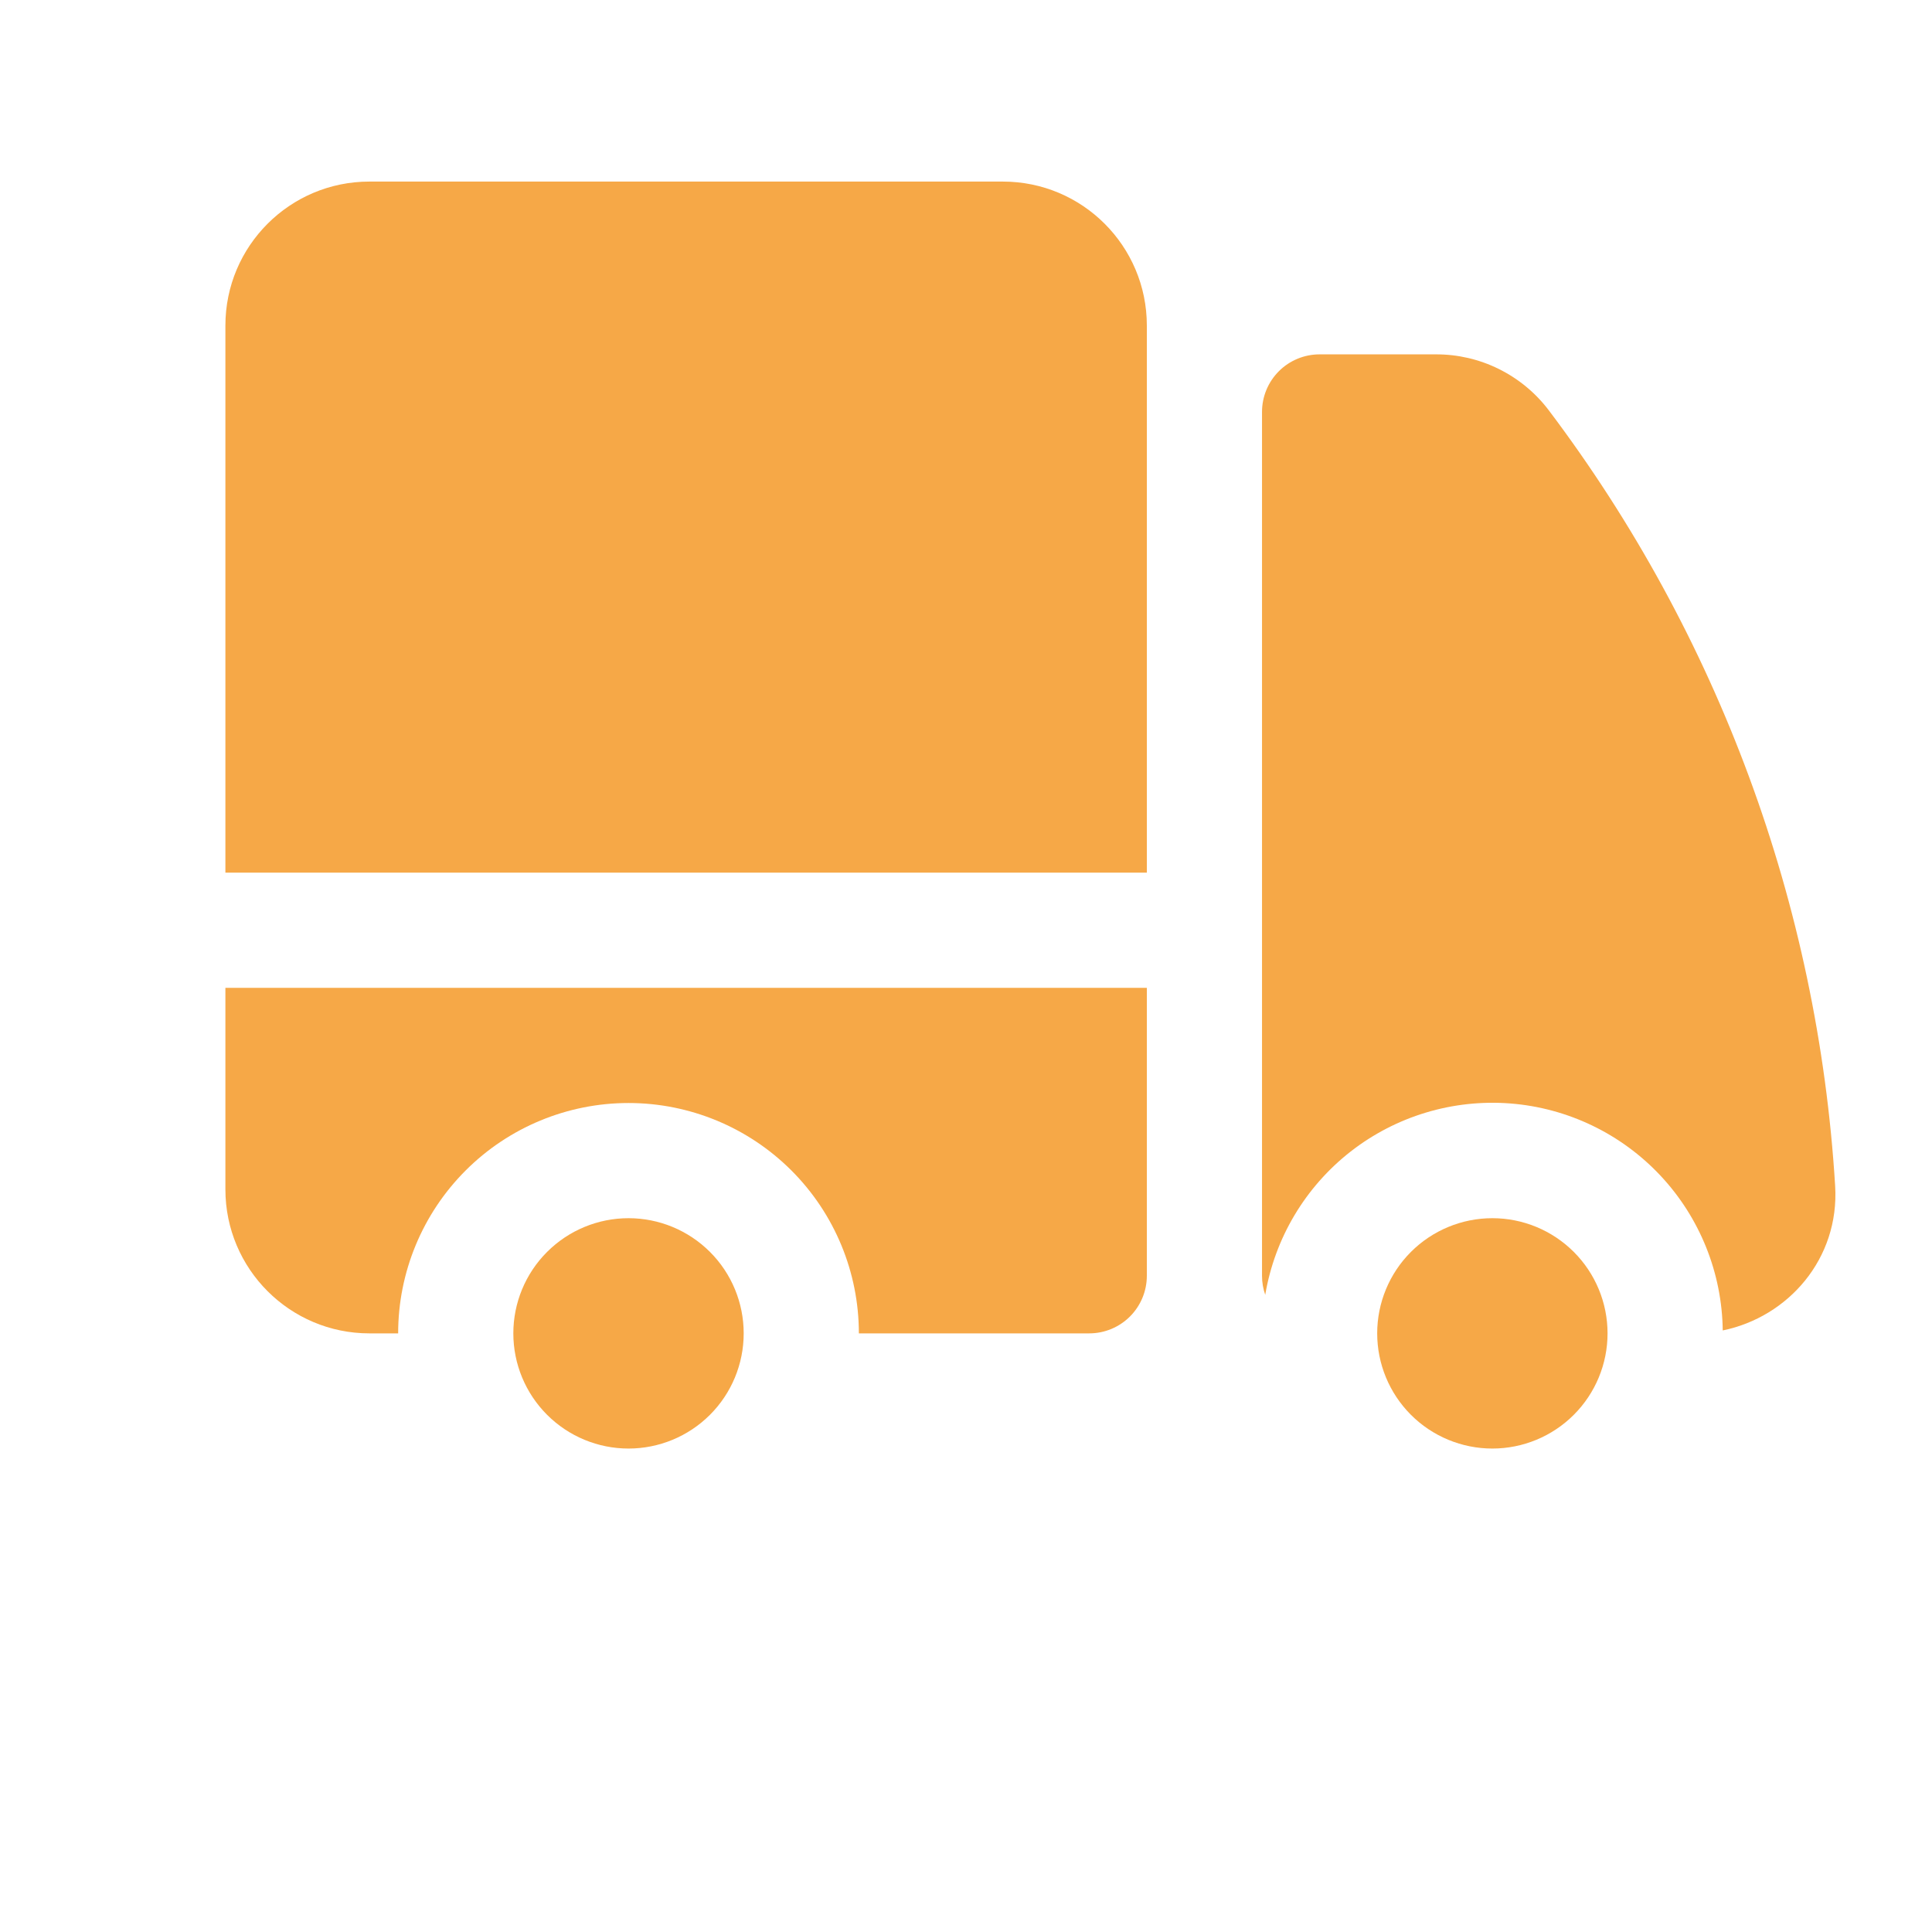
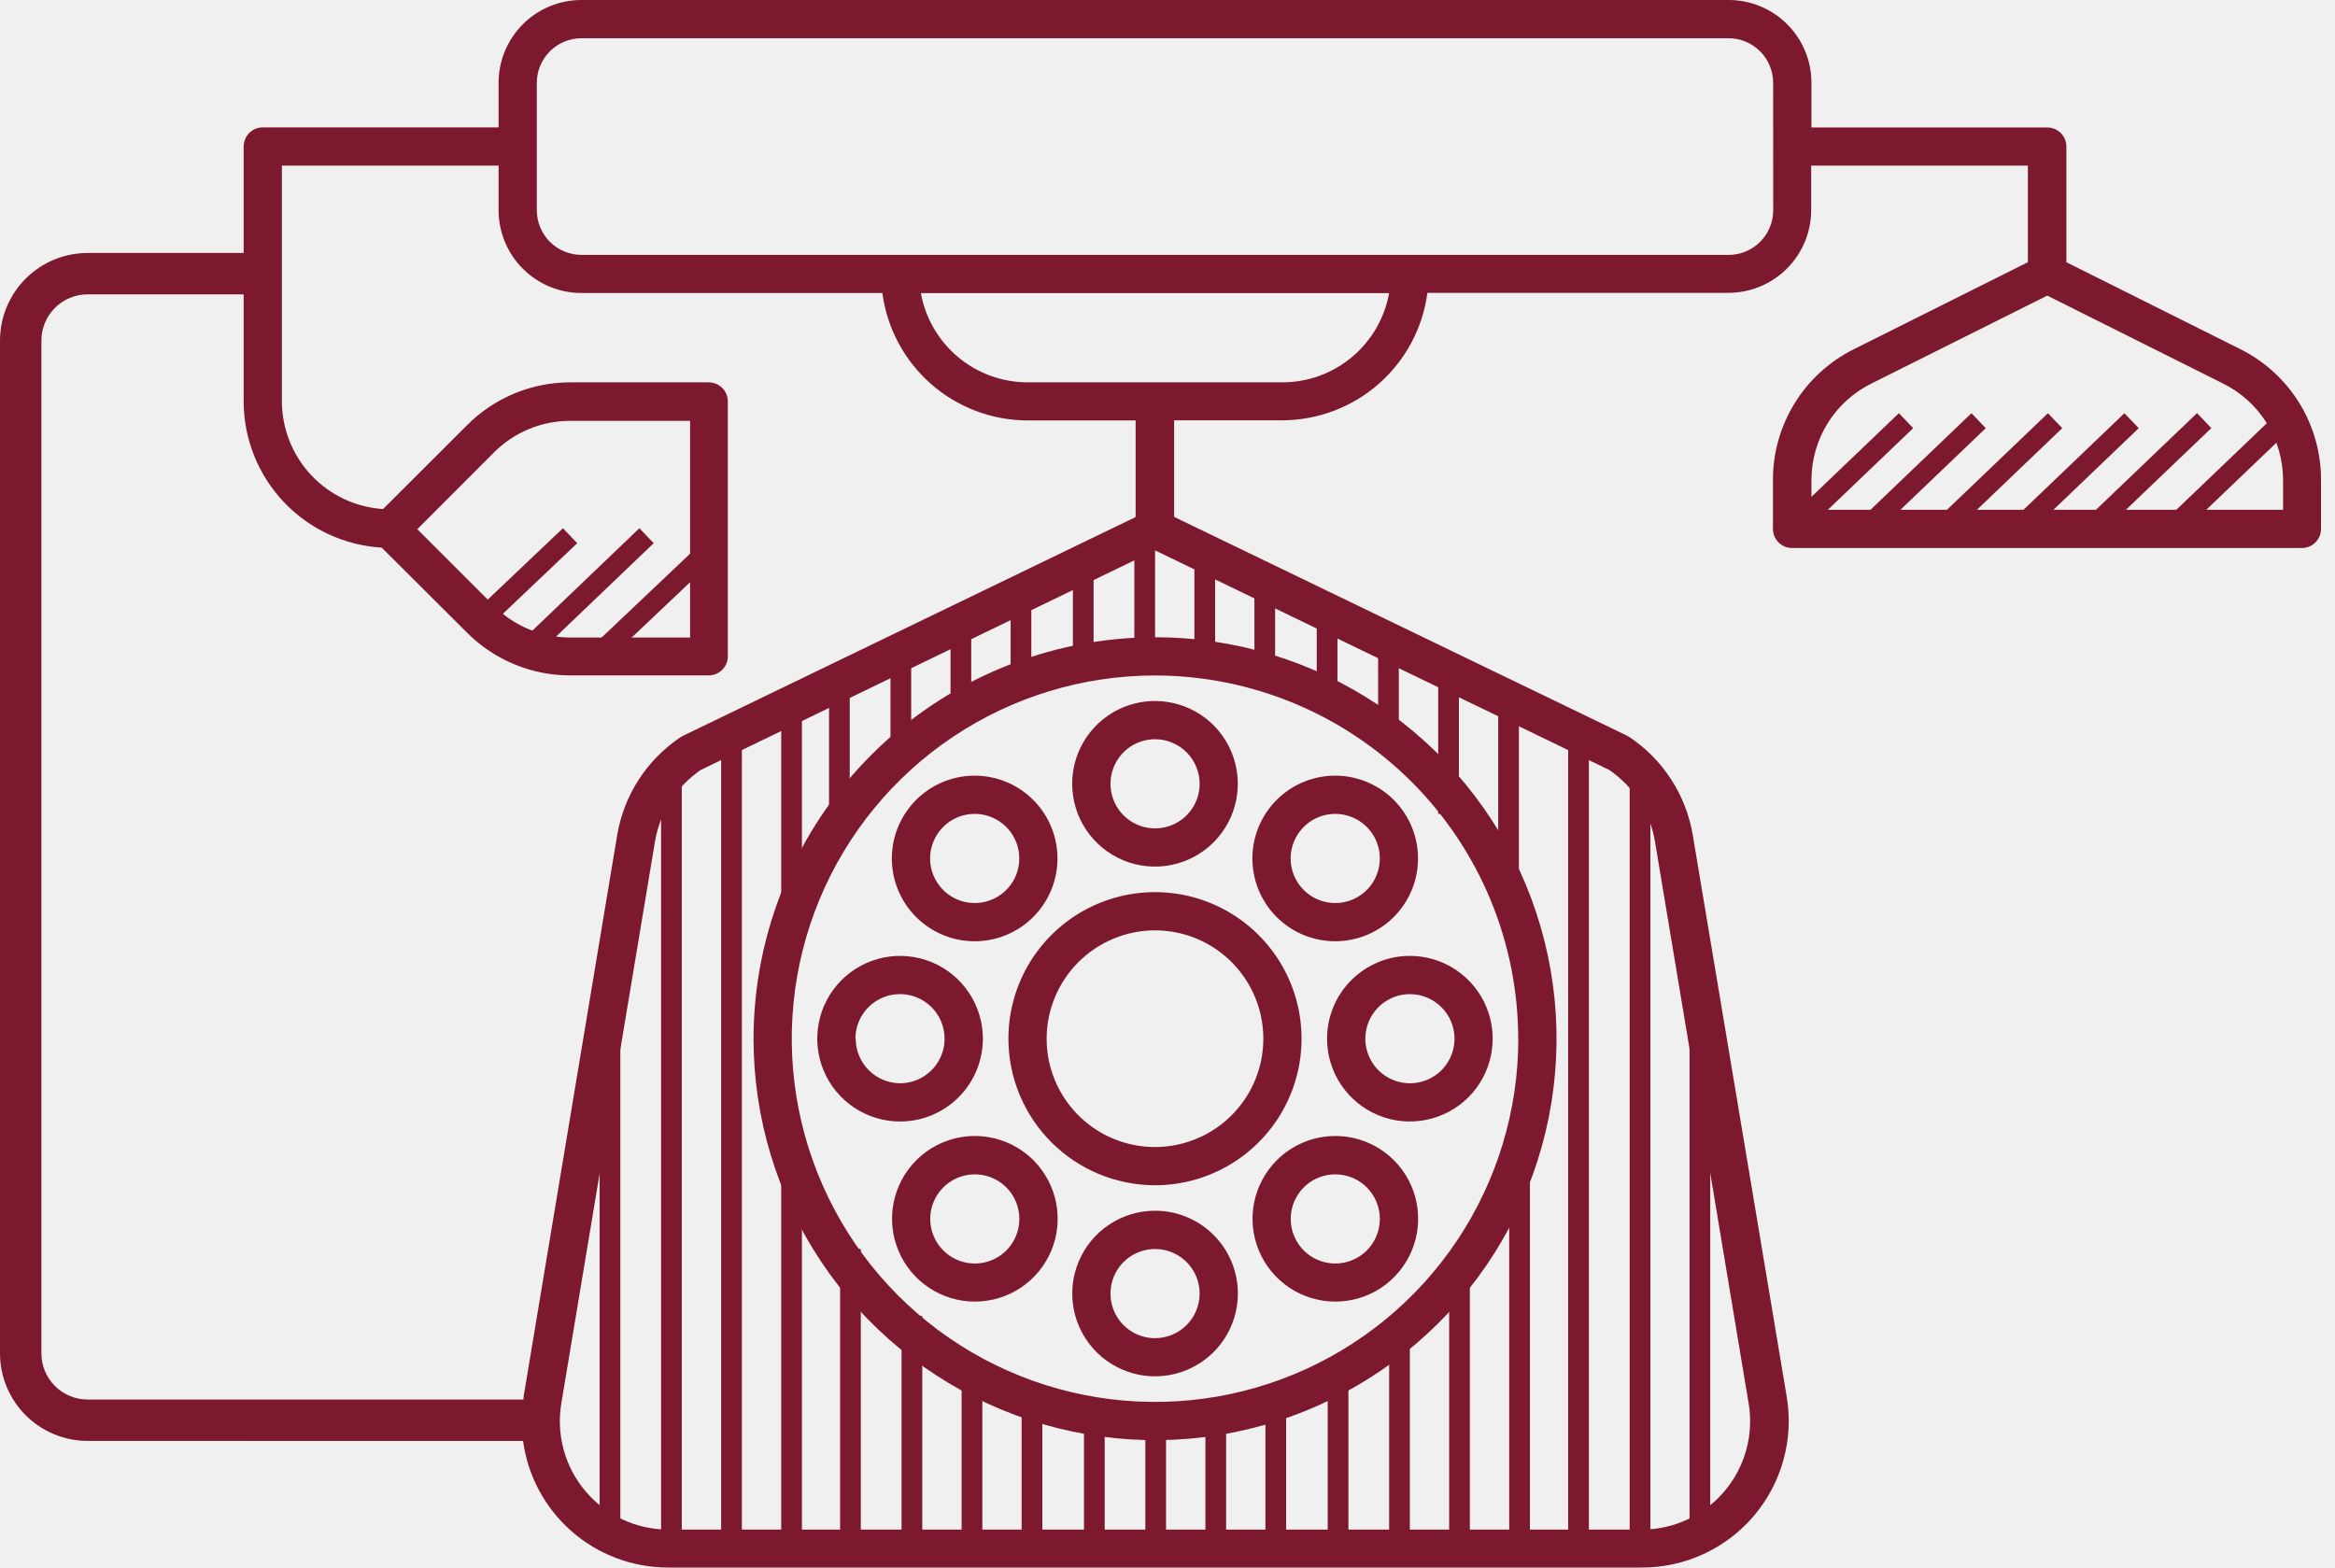
- <svg xmlns="http://www.w3.org/2000/svg" width="60" height="60" viewBox="0 0 60 60" fill="none">
-   <g clip-path="url(#clip0_1_341)">
-     <rect width="60" height="60" fill="white" />
-     <path d="M11.471 5.639C9.001 5.639 7 7.642 7 10.11V27.101H35.616V10.11C35.616 7.64 33.613 5.639 31.145 5.639H11.471ZM35.616 30.678H7V36.938C7 39.406 9.003 41.409 11.471 41.409H12.365C12.365 39.511 13.119 37.692 14.461 36.35C15.802 35.009 17.622 34.255 19.519 34.255C21.417 34.255 23.236 35.009 24.578 36.35C25.92 37.692 26.673 39.511 26.673 41.409H33.827C34.302 41.409 34.757 41.22 35.092 40.885C35.427 40.55 35.616 40.095 35.616 39.62V30.678Z" fill="#F6A847" />
-     <path d="M23.096 41.409C23.096 40.46 22.72 39.55 22.049 38.88C21.378 38.209 20.468 37.832 19.519 37.832C18.571 37.832 17.661 38.209 16.99 38.88C16.319 39.55 15.942 40.46 15.942 41.409C15.942 42.358 16.319 43.267 16.99 43.938C17.661 44.609 18.571 44.986 19.519 44.986C20.468 44.986 21.378 44.609 22.049 43.938C22.72 43.267 23.096 42.358 23.096 41.409ZM40.981 11.005C40.507 11.005 40.052 11.193 39.717 11.528C39.381 11.864 39.193 12.319 39.193 12.793V39.62C39.193 39.828 39.228 40.026 39.293 40.212C39.59 38.45 40.536 36.863 41.944 35.763C43.352 34.664 45.121 34.131 46.903 34.269C48.684 34.408 50.349 35.209 51.57 36.513C52.791 37.817 53.48 39.532 53.501 41.318C55.535 40.901 57.13 39.089 56.992 36.828C56.458 28.096 53.363 19.715 48.092 12.733C47.682 12.194 47.151 11.757 46.543 11.457C45.935 11.156 45.265 11.002 44.587 11.005H40.981Z" fill="#F6A847" />
-     <path d="M49.924 41.409C49.924 40.46 49.547 39.55 48.876 38.88C48.205 38.209 47.295 37.832 46.347 37.832C45.398 37.832 44.488 38.209 43.817 38.88C43.147 39.55 42.77 40.46 42.77 41.409C42.77 42.358 43.147 43.267 43.817 43.938C44.488 44.609 45.398 44.986 46.347 44.986C47.295 44.986 48.205 44.609 48.876 43.938C49.547 43.267 49.924 42.358 49.924 41.409Z" fill="#F6A847" />
+ <svg xmlns="http://www.w3.org/2000/svg" width="140" height="94" viewBox="0 0 140 94" fill="none">
+   <g clip-path="url(#clip0_57_1495)">
+     <path d="M37.194 60.323H35.953V92.672H37.194V60.323Z" fill="#7D192F" />
+     <path d="M40.878 46.512H39.637V92.672H40.878V46.512Z" fill="#7D192F" />
+     <path d="M44.48 44.927H43.238V92.672H44.48V44.927Z" fill="#7D192F" />
+     <path d="M48.081 68.781H46.84V92.672H48.081V68.781Z" fill="#7D192F" />
+     <path d="M48.081 42.035H46.84V55.792H48.081V42.035Z" fill="#7D192F" />
+     <path d="M66.234 85.162H64.992V92.672H66.234V85.162Z" fill="#7D192F" />
+     <path d="M69.913 85.162H68.672V92.672H69.913V85.162Z" fill="#7D192F" />
+     <path d="M73.515 85.162H72.273V92.672H73.515V85.162Z" fill="#7D192F" />
+     <path d="M77.112 84.516H75.871V92.672H77.112V84.516Z" fill="#7D192F" />
+     <path d="M65.569 34.028H64.328V39.378H65.569V34.028Z" fill="#7D192F" />
+     <path d="M69.253 31.868H68.012V39.378H69.253V31.868Z" fill="#7D192F" />
+     <path d="M72.855 32.99H71.613V39.114H72.855V32.99Z" fill="#7D192F" />
+     <path d="M76.452 34.595H75.211V39.374H76.452V34.595Z" fill="#7D192F" />
+     <path d="M80.847 81.876H79.606V92.672H80.847V81.876Z" fill="#7D192F" />
+     <path d="M84.53 80.242H83.289V92.668H84.53V80.242Z" fill="#7D192F" />
+     <path d="M88.128 75.765H86.887V92.668H88.128V75.765Z" fill="#7D192F" />
+     <path d="M91.73 70.419H90.488V92.668H91.73V70.419Z" fill="#7D192F" />
+     <path d="M95.265 44.133H94.023V92.672H95.265V44.133Z" fill="#7D192F" />
+     <path d="M98.952 45.515H97.711V92.668H98.952V45.515Z" fill="#7D192F" />
+     <path d="M102.542 59.612H101.301V92.672H102.542V59.612Z" fill="#7D192F" />
+     <path d="M80.19 36.945H78.949V41.662H80.19V36.945Z" fill="#7D192F" />
+     <path d="M83.87 38.389H82.629V44.927H83.87V38.389Z" fill="#7D192F" />
+     <path d="M87.472 40.553H86.231V48.804H87.472V40.553Z" fill="#7D192F" />
+     <path d="M91.069 42.035H89.828V53.5H91.069V42.035Z" fill="#7D192F" />
+     <path d="M51.612 74.892H50.371V92.87H51.612V74.892Z" fill="#7D192F" />
+     <path d="M55.296 78.906H54.055V92.875H55.296V78.906Z" fill="#7D192F" />
+     <path d="M58.898 82.534H57.656V92.87H58.898V82.534Z" fill="#7D192F" />
+     <path d="M62.495 84.061H61.254V92.87H62.495V84.061Z" fill="#7D192F" />
+     <path d="M50.948 41.36H49.707V49.677H50.948V41.36Z" fill="#7D192F" />
+     <path d="M54.632 38.389H53.391V44.927H54.632V38.389Z" fill="#7D192F" />
+     <path d="M58.233 37.102H56.992V42.796H58.233V37.102Z" fill="#7D192F" />
+     <path d="M61.835 35.299H60.594V40.504H61.835V35.299Z" fill="#7D192F" />
+     <path d="M64.285 47C64.285 47.982 64.576 48.942 65.122 49.758C65.668 50.575 66.443 51.211 67.35 51.587C68.257 51.963 69.256 52.061 70.219 51.87C71.182 51.678 72.067 51.205 72.761 50.511C73.456 49.816 73.929 48.932 74.12 47.969C74.312 47.005 74.213 46.007 73.838 45.1C73.462 44.193 72.825 43.417 72.009 42.871C71.192 42.326 70.232 42.035 69.25 42.035C67.933 42.035 66.671 42.558 65.739 43.489C64.808 44.42 64.285 45.683 64.285 47ZM71.927 47C71.927 47.529 71.771 48.045 71.477 48.485C71.183 48.925 70.766 49.267 70.277 49.469C69.789 49.672 69.252 49.725 68.733 49.621C68.215 49.518 67.738 49.264 67.365 48.89C66.991 48.516 66.736 48.04 66.633 47.521C66.53 47.003 66.583 46.465 66.785 45.977C66.987 45.489 67.33 45.071 67.769 44.777C68.209 44.484 68.726 44.327 69.254 44.327C69.963 44.328 70.642 44.61 71.143 45.111C71.644 45.612 71.926 46.291 71.927 47Z" fill="#7D192F" />
+     <path d="M58.442 56.442C59.59 56.441 60.703 56.042 61.591 55.313C62.478 54.583 63.085 53.569 63.308 52.442C63.532 51.315 63.357 50.146 62.815 49.133C62.273 48.121 61.397 47.327 60.335 46.888C59.273 46.45 58.093 46.392 56.993 46.726C55.895 47.061 54.945 47.766 54.308 48.721C53.67 49.676 53.384 50.823 53.497 51.967C53.61 53.11 54.116 54.178 54.929 54.99C55.39 55.451 55.938 55.816 56.541 56.066C57.144 56.315 57.79 56.443 58.442 56.442ZM56.551 49.586C56.925 49.212 57.401 48.958 57.919 48.855C58.438 48.752 58.975 48.805 59.464 49.008C59.952 49.21 60.369 49.553 60.663 49.992C60.956 50.432 61.113 50.948 61.113 51.477C61.113 52.005 60.956 52.522 60.663 52.962C60.369 53.401 59.952 53.744 59.464 53.946C58.975 54.149 58.438 54.202 57.919 54.099C57.401 53.996 56.925 53.741 56.551 53.368C56.302 53.12 56.104 52.825 55.97 52.501C55.835 52.176 55.765 51.828 55.765 51.477C55.765 51.126 55.835 50.778 55.97 50.453C56.104 50.129 56.302 49.834 56.551 49.586Z" fill="#7D192F" />
+     <path d="M58.931 62.285C58.931 61.303 58.639 60.343 58.094 59.526C57.548 58.709 56.773 58.073 55.865 57.697C54.958 57.322 53.96 57.223 52.997 57.415C52.033 57.606 51.149 58.079 50.454 58.774C49.76 59.468 49.287 60.353 49.095 61.316C48.904 62.279 49.002 63.277 49.378 64.185C49.754 65.092 50.39 65.867 51.207 66.413C52.023 66.959 52.983 67.25 53.965 67.25C55.282 67.25 56.545 66.727 57.476 65.796C58.407 64.864 58.931 63.601 58.931 62.285ZM51.288 62.285C51.288 61.756 51.445 61.239 51.739 60.8C52.032 60.36 52.45 60.017 52.938 59.815C53.427 59.613 53.964 59.56 54.483 59.663C55.001 59.766 55.477 60.021 55.851 60.395C56.225 60.768 56.48 61.245 56.583 61.763C56.686 62.282 56.633 62.819 56.431 63.307C56.228 63.796 55.886 64.213 55.446 64.507C55.007 64.801 54.49 64.957 53.961 64.957C53.255 64.952 52.58 64.668 52.083 64.168C51.586 63.667 51.306 62.99 51.305 62.285H51.288Z" fill="#7D192F" />
+     <path d="M54.933 69.579C54.24 70.274 53.769 71.159 53.578 72.122C53.388 73.085 53.488 74.082 53.864 74.988C54.24 75.894 54.877 76.669 55.693 77.214C56.509 77.759 57.468 78.049 58.45 78.049C59.431 78.049 60.39 77.759 61.206 77.214C62.023 76.669 62.659 75.894 63.035 74.988C63.411 74.082 63.511 73.085 63.321 72.122C63.13 71.159 62.659 70.274 61.967 69.579C61.505 69.116 60.957 68.749 60.354 68.499C59.75 68.248 59.103 68.119 58.45 68.119C57.796 68.119 57.149 68.248 56.545 68.499C55.942 68.749 55.394 69.116 54.933 69.579ZM60.336 74.983C59.962 75.357 59.486 75.611 58.968 75.714C58.449 75.817 57.912 75.764 57.424 75.561C56.935 75.359 56.518 75.016 56.225 74.577C55.931 74.137 55.774 73.621 55.774 73.092C55.774 72.564 55.931 72.047 56.225 71.607C56.518 71.168 56.935 70.825 57.424 70.623C57.912 70.421 58.449 70.368 58.968 70.47C59.486 70.573 59.962 70.828 60.336 71.201C60.837 71.703 61.118 72.383 61.118 73.092C61.118 73.801 60.837 74.481 60.336 74.983Z" fill="#7D192F" />
+     <path d="M69.254 72.6C68.272 72.6 67.312 72.891 66.496 73.437C65.679 73.982 65.043 74.758 64.667 75.665C64.291 76.572 64.193 77.571 64.385 78.534C64.576 79.497 65.049 80.382 65.743 81.076C66.438 81.77 67.323 82.243 68.286 82.435C69.249 82.626 70.247 82.528 71.154 82.152C72.062 81.776 72.837 81.14 73.383 80.324C73.928 79.507 74.219 78.547 74.219 77.565C74.219 76.248 73.696 74.985 72.765 74.054C71.834 73.123 70.571 72.6 69.254 72.6ZM69.254 80.242C68.726 80.242 68.209 80.085 67.769 79.792C67.33 79.498 66.987 79.081 66.785 78.592C66.582 78.104 66.53 77.566 66.633 77.048C66.736 76.529 66.99 76.053 67.364 75.679C67.738 75.305 68.214 75.051 68.733 74.948C69.251 74.844 69.789 74.897 70.277 75.1C70.766 75.302 71.183 75.645 71.477 76.084C71.77 76.524 71.927 77.041 71.927 77.569C71.926 78.278 71.644 78.957 71.143 79.458C70.642 79.959 69.963 80.241 69.254 80.242Z" fill="#7D192F" />
+     <path d="M76.546 69.579C75.853 70.274 75.382 71.159 75.192 72.122C75.002 73.085 75.101 74.082 75.477 74.988C75.854 75.894 76.49 76.669 77.306 77.214C78.122 77.759 79.082 78.049 80.063 78.049C81.044 78.049 82.004 77.759 82.82 77.214C83.636 76.669 84.272 75.894 84.648 74.988C85.025 74.082 85.124 73.085 84.934 72.122C84.744 71.159 84.273 70.274 83.58 69.579C83.119 69.116 82.57 68.749 81.967 68.499C81.363 68.248 80.716 68.119 80.063 68.119C79.409 68.119 78.762 68.248 78.159 68.499C77.555 68.749 77.007 69.116 76.546 69.579ZM81.95 74.983C81.576 75.357 81.1 75.611 80.581 75.714C80.063 75.817 79.525 75.764 79.037 75.561C78.549 75.359 78.131 75.016 77.838 74.577C77.544 74.137 77.388 73.621 77.388 73.092C77.388 72.564 77.544 72.047 77.838 71.607C78.131 71.168 78.549 70.825 79.037 70.623C79.525 70.421 80.063 70.368 80.581 70.47C81.1 70.573 81.576 70.828 81.95 71.201C82.451 71.703 82.732 72.383 82.732 73.092C82.732 73.801 82.451 74.481 81.95 74.983Z" fill="#7D192F" />
+     <path d="M79.566 62.285C79.566 63.267 79.858 64.227 80.403 65.043C80.949 65.86 81.724 66.496 82.632 66.872C83.539 67.248 84.537 67.346 85.5 67.154C86.463 66.963 87.348 66.49 88.043 65.796C88.737 65.101 89.21 64.216 89.401 63.253C89.593 62.29 89.495 61.292 89.119 60.385C88.743 59.477 88.107 58.702 87.29 58.156C86.474 57.611 85.514 57.319 84.532 57.319C83.215 57.319 81.952 57.843 81.021 58.774C80.09 59.705 79.566 60.968 79.566 62.285ZM87.209 62.285C87.209 62.813 87.052 63.33 86.758 63.77C86.465 64.209 86.047 64.552 85.559 64.754C85.07 64.956 84.533 65.009 84.014 64.906C83.496 64.803 83.019 64.548 82.646 64.175C82.272 63.801 82.017 63.325 81.914 62.806C81.811 62.288 81.864 61.75 82.066 61.262C82.269 60.773 82.611 60.356 83.051 60.062C83.49 59.768 84.007 59.612 84.536 59.612C85.244 59.613 85.924 59.895 86.425 60.396C86.926 60.897 87.208 61.576 87.209 62.285Z" fill="#7D192F" />
+     <path d="M80.059 56.442C81.208 56.441 82.32 56.042 83.208 55.313C84.095 54.583 84.702 53.569 84.926 52.442C85.149 51.315 84.975 50.146 84.432 49.133C83.89 48.121 83.014 47.327 81.952 46.888C80.891 46.45 79.71 46.392 78.611 46.726C77.512 47.061 76.562 47.766 75.925 48.721C75.287 49.676 75.001 50.823 75.114 51.967C75.227 53.11 75.733 54.178 76.546 54.99C77.007 55.451 77.555 55.816 78.158 56.066C78.761 56.315 79.407 56.443 80.059 56.442ZM78.168 49.586C78.542 49.212 79.018 48.958 79.537 48.855C80.055 48.752 80.592 48.805 81.081 49.008C81.569 49.21 81.986 49.553 82.28 49.992C82.573 50.432 82.73 50.948 82.73 51.477C82.73 52.005 82.573 52.522 82.28 52.962C81.986 53.401 81.569 53.744 81.081 53.946C80.592 54.149 80.055 54.202 79.537 54.099C79.018 53.996 78.542 53.741 78.168 53.368C77.919 53.12 77.722 52.825 77.587 52.501C77.452 52.176 77.383 51.828 77.383 51.477C77.383 51.126 77.452 50.778 77.587 50.453C77.722 50.129 77.919 49.834 78.168 49.586Z" fill="#7D192F" />
+     <path d="M69.249 71.073C70.988 71.073 72.687 70.558 74.132 69.592C75.577 68.626 76.704 67.254 77.369 65.648C78.034 64.042 78.208 62.275 77.869 60.57C77.53 58.865 76.693 57.299 75.464 56.07C74.235 54.841 72.669 54.004 70.964 53.665C69.259 53.326 67.492 53.5 65.886 54.165C64.28 54.83 62.908 55.957 61.942 57.402C60.976 58.847 60.461 60.546 60.461 62.285C60.464 64.614 61.391 66.848 63.039 68.495C64.686 70.143 66.919 71.07 69.249 71.073ZM69.249 55.788C70.534 55.788 71.79 56.169 72.859 56.883C73.927 57.597 74.759 58.611 75.251 59.799C75.743 60.986 75.871 62.292 75.621 63.552C75.37 64.812 74.751 65.969 73.843 66.878C72.934 67.787 71.777 68.405 70.517 68.656C69.257 68.907 67.95 68.778 66.763 68.286C65.576 67.794 64.562 66.962 63.848 65.894C63.134 64.825 62.753 63.569 62.753 62.285C62.755 60.562 63.441 58.911 64.658 57.694C65.876 56.476 67.527 55.791 69.249 55.788Z" fill="#7D192F" />
+     <path d="M45.18 62.285C45.18 67.046 46.592 71.7 49.237 75.659C51.882 79.618 55.642 82.703 60.04 84.525C64.439 86.347 69.279 86.824 73.949 85.895C78.619 84.966 82.908 82.673 86.275 79.307C89.642 75.94 91.934 71.651 92.863 66.981C93.792 62.311 93.315 57.471 91.493 53.072C89.671 48.673 86.586 44.914 82.627 42.269C78.668 39.623 74.014 38.211 69.253 38.211C62.87 38.218 56.751 40.756 52.238 45.27C47.725 49.783 45.186 55.902 45.18 62.285ZM91.034 62.285C91.034 66.592 89.756 70.803 87.363 74.385C84.969 77.967 81.568 80.759 77.588 82.407C73.608 84.056 69.229 84.487 65.004 83.647C60.779 82.806 56.898 80.732 53.851 77.686C50.805 74.64 48.731 70.759 47.891 66.534C47.05 62.309 47.481 57.929 49.13 53.949C50.779 49.969 53.57 46.568 57.152 44.174C60.734 41.781 64.945 40.504 69.253 40.504C75.027 40.511 80.562 42.809 84.644 46.892C88.727 50.975 91.023 56.511 91.029 62.285H91.034Z" fill="#7D192F" />
+     <path d="M31.976 86.403H5.247C3.856 86.401 2.523 85.847 1.539 84.864C0.556 83.881 0.002 82.547 0 81.157L0 20.419C0.001 19.028 0.554 17.694 1.538 16.709C2.521 15.725 3.855 15.171 5.247 15.169H15.011V17.651H5.247C4.513 17.652 3.81 17.945 3.292 18.463C2.774 18.983 2.483 19.686 2.483 20.419V81.157C2.484 81.889 2.775 82.592 3.293 83.11C3.811 83.628 4.514 83.919 5.247 83.921H31.976V86.403Z" fill="#7D192F" />
+     <path d="M134.317 20.933L123.894 15.723V8.788C123.894 8.484 123.773 8.193 123.558 7.978C123.343 7.763 123.052 7.642 122.748 7.642H108.609V4.965C108.609 3.648 108.086 2.385 107.155 1.454C106.224 0.523 104.961 0 103.644 0L34.859 0C33.542 0 32.279 0.523 31.348 1.454C30.417 2.385 29.894 3.648 29.894 4.965V7.638H15.755C15.451 7.638 15.16 7.759 14.945 7.974C14.73 8.189 14.609 8.48 14.609 8.784V15.28V24.073C14.613 26.313 15.471 28.467 17.009 30.096C18.547 31.725 20.649 32.705 22.885 32.837L27.991 37.926C28.804 38.744 29.771 39.392 30.836 39.834C31.902 40.276 33.044 40.502 34.197 40.5H42.493C42.797 40.5 43.089 40.379 43.304 40.164C43.519 39.949 43.639 39.657 43.639 39.354V24.073C43.639 23.769 43.519 23.478 43.304 23.263C43.089 23.048 42.797 22.927 42.493 22.927H34.206C33.052 22.925 31.91 23.151 30.845 23.593C29.779 24.035 28.812 24.683 27.999 25.501L22.968 30.524C21.327 30.418 19.788 29.693 18.662 28.495C17.536 27.297 16.907 25.717 16.902 24.073V9.93H29.894V12.603C29.894 13.92 30.417 15.183 31.348 16.114C32.279 17.046 33.542 17.569 34.859 17.569H52.904C53.183 19.678 54.217 21.614 55.815 23.02C57.412 24.425 59.465 25.203 61.593 25.211H68.089V31.004L40.938 44.128L40.801 44.207C39.803 44.874 38.952 45.738 38.299 46.745C37.647 47.753 37.207 48.883 37.007 50.066L31.392 83.763C31.392 83.863 31.392 83.962 31.359 84.061H14.609V86.354H31.355C31.628 88.465 32.66 90.405 34.259 91.812C35.858 93.218 37.914 93.994 40.044 93.996H98.439C99.717 93.999 100.98 93.723 102.141 93.188C103.301 92.652 104.331 91.87 105.158 90.896C105.985 89.922 106.59 88.779 106.93 87.547C107.271 86.315 107.338 85.024 107.128 83.763L101.493 50.066C101.293 48.881 100.854 47.75 100.201 46.741C99.549 45.732 98.697 44.867 97.698 44.199L97.562 44.12L70.398 30.995V25.203H76.894C79.022 25.195 81.074 24.416 82.672 23.011C84.27 21.606 85.304 19.67 85.583 17.56H103.628C104.944 17.56 106.207 17.037 107.139 16.106C108.07 15.175 108.593 13.912 108.593 12.595V9.93H121.585V15.723L111.158 20.937C109.695 21.663 108.464 22.784 107.606 24.173C106.747 25.563 106.295 27.165 106.301 28.798V31.715C106.301 32.019 106.421 32.311 106.636 32.526C106.851 32.741 107.143 32.861 107.447 32.861H138.016C138.32 32.861 138.611 32.741 138.826 32.526C139.041 32.311 139.162 32.019 139.162 31.715V28.794C139.169 27.162 138.719 25.561 137.863 24.171C137.006 22.782 135.778 21.66 134.317 20.933ZM29.608 27.139C30.21 26.534 30.926 26.054 31.714 25.727C32.503 25.401 33.348 25.234 34.201 25.236H41.376V38.228H34.206C33.352 38.23 32.507 38.063 31.718 37.737C30.93 37.41 30.214 36.93 29.613 36.325L25.02 31.732L29.608 27.139ZM96.49 46.172C97.212 46.668 97.826 47.303 98.297 48.041C98.767 48.779 99.085 49.604 99.229 50.467L104.844 84.156C104.999 85.087 104.95 86.04 104.699 86.949C104.449 87.858 104.003 88.702 103.394 89.422C102.784 90.142 102.025 90.72 101.17 91.117C100.314 91.514 99.382 91.72 98.439 91.72H40.06C39.117 91.72 38.185 91.514 37.33 91.117C36.474 90.72 35.715 90.142 35.106 89.422C34.496 88.702 34.051 87.858 33.8 86.949C33.55 86.04 33.5 85.087 33.655 84.156L39.27 50.467C39.415 49.604 39.732 48.779 40.203 48.041C40.673 47.303 41.288 46.668 42.009 46.172L69.252 33.002L96.49 46.172ZM76.894 22.927H61.609C60.086 22.925 58.611 22.389 57.442 21.411C56.273 20.433 55.484 19.076 55.212 17.577H83.287C83.016 19.076 82.228 20.433 81.06 21.411C79.892 22.388 78.417 22.925 76.894 22.927ZM106.317 12.612C106.316 13.32 106.034 13.999 105.533 14.501C105.032 15.002 104.353 15.284 103.644 15.285H34.859C34.151 15.284 33.471 15.002 32.97 14.501C32.469 13.999 32.187 13.32 32.186 12.612V4.965C32.187 4.257 32.469 3.577 32.97 3.076C33.471 2.575 34.151 2.293 34.859 2.292H103.64C104.349 2.293 105.028 2.575 105.529 3.076C106.03 3.577 106.312 4.257 106.313 4.965L106.317 12.612ZM136.886 30.569H108.609V28.794C108.608 27.59 108.944 26.409 109.578 25.385C110.213 24.361 111.121 23.536 112.201 23.001L122.748 17.726L133.295 23.001C134.374 23.537 135.282 24.362 135.916 25.386C136.551 26.409 136.887 27.59 136.886 28.794V30.569Z" fill="#7D192F" />
+     <path d="M113.852 24.776L106.727 31.592L107.585 32.489L114.71 25.673L113.852 24.776Z" fill="#7D192F" />
+     <path d="M118.203 24.778L111.078 31.594L111.936 32.491L119.061 25.675L118.203 24.778Z" fill="#7D192F" />
+     <path d="M122.789 24.778L115.664 31.594L116.522 32.491L123.647 25.675L122.789 24.778Z" fill="#7D192F" />
+     <path d="M127.375 24.779L120.25 31.595L121.108 32.492L128.233 25.675L127.375 24.779Z" fill="#7D192F" />
+     <path d="M131.727 24.773L124.602 31.589L125.46 32.486L132.585 25.67L131.727 24.773Z" fill="#7D192F" />
+     <path d="M136.539 24.779L129.414 31.595L130.272 32.492L137.397 25.676L136.539 24.779Z" fill="#7D192F" />
+     <path d="M33.753 31.674L27.691 37.428L28.546 38.328L34.608 32.574L33.753 31.674Z" fill="#7D192F" />
+     <path d="M38.336 31.675L31.211 38.492L32.069 39.388L39.194 32.572L38.336 31.675Z" fill="#7D192F" />
+     <path d="M41.624 32.967L35.801 38.485L36.655 39.386L42.478 33.868L41.624 32.967Z" fill="#7D192F" />
  </g>
  <defs>
-     <clipPath id="clip0_1_341">
-       <rect width="60" height="60" fill="white" />
+     <clipPath id="clip0_57_1495">
+       <rect width="139.175" height="94" fill="white" />
    </clipPath>
  </defs>
</svg>
